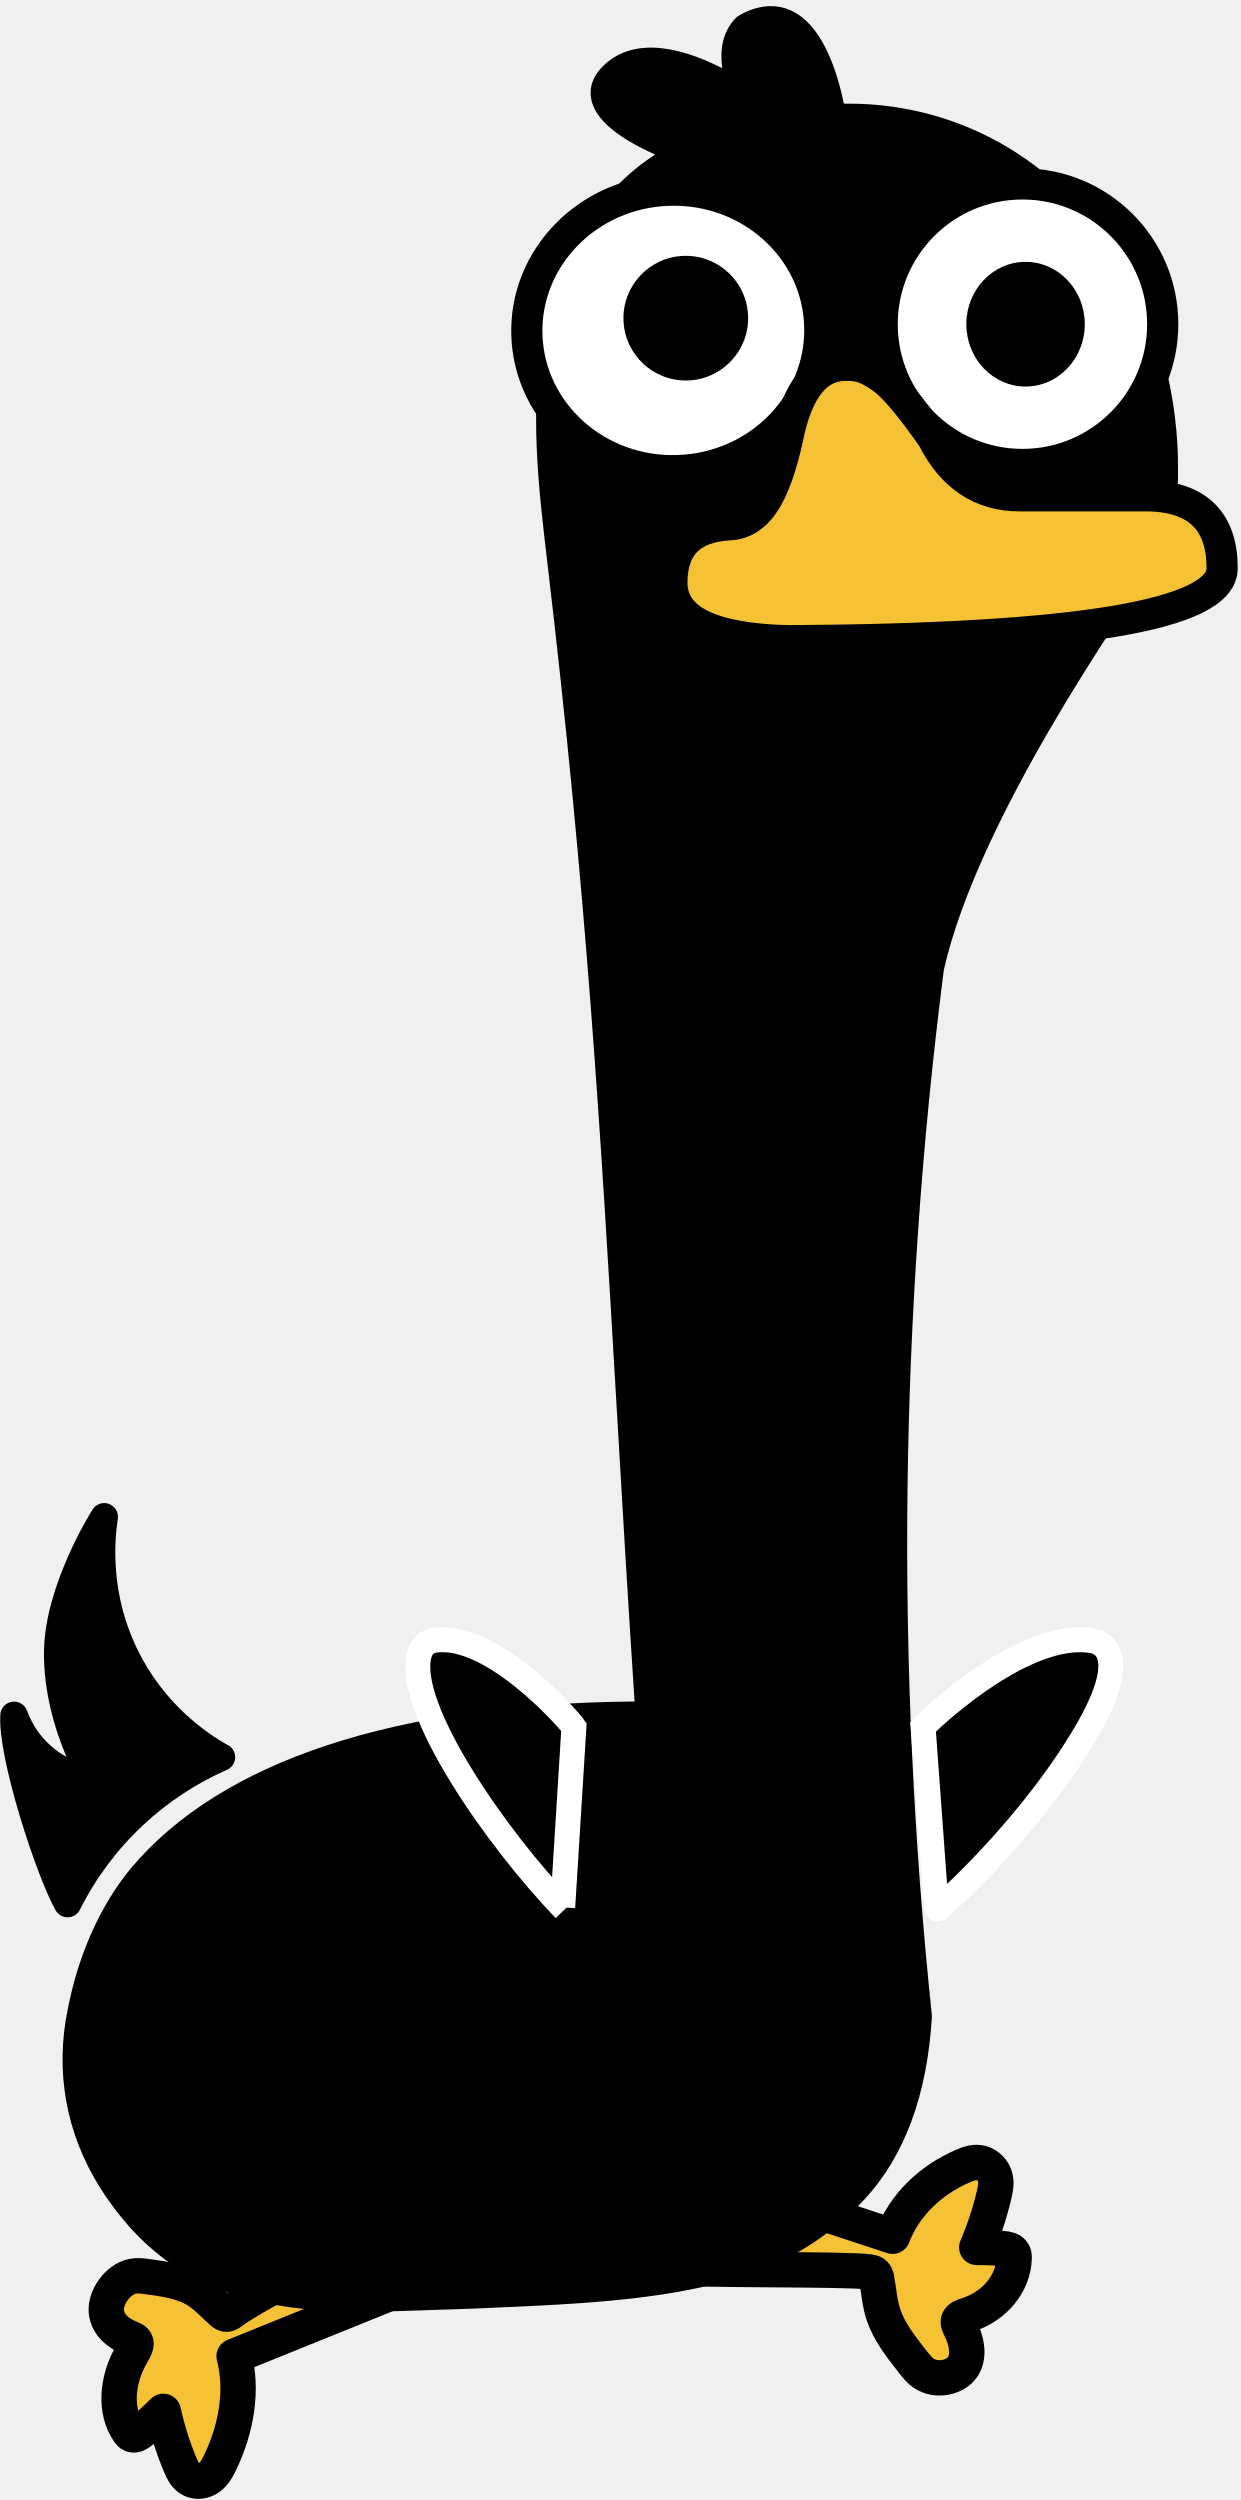
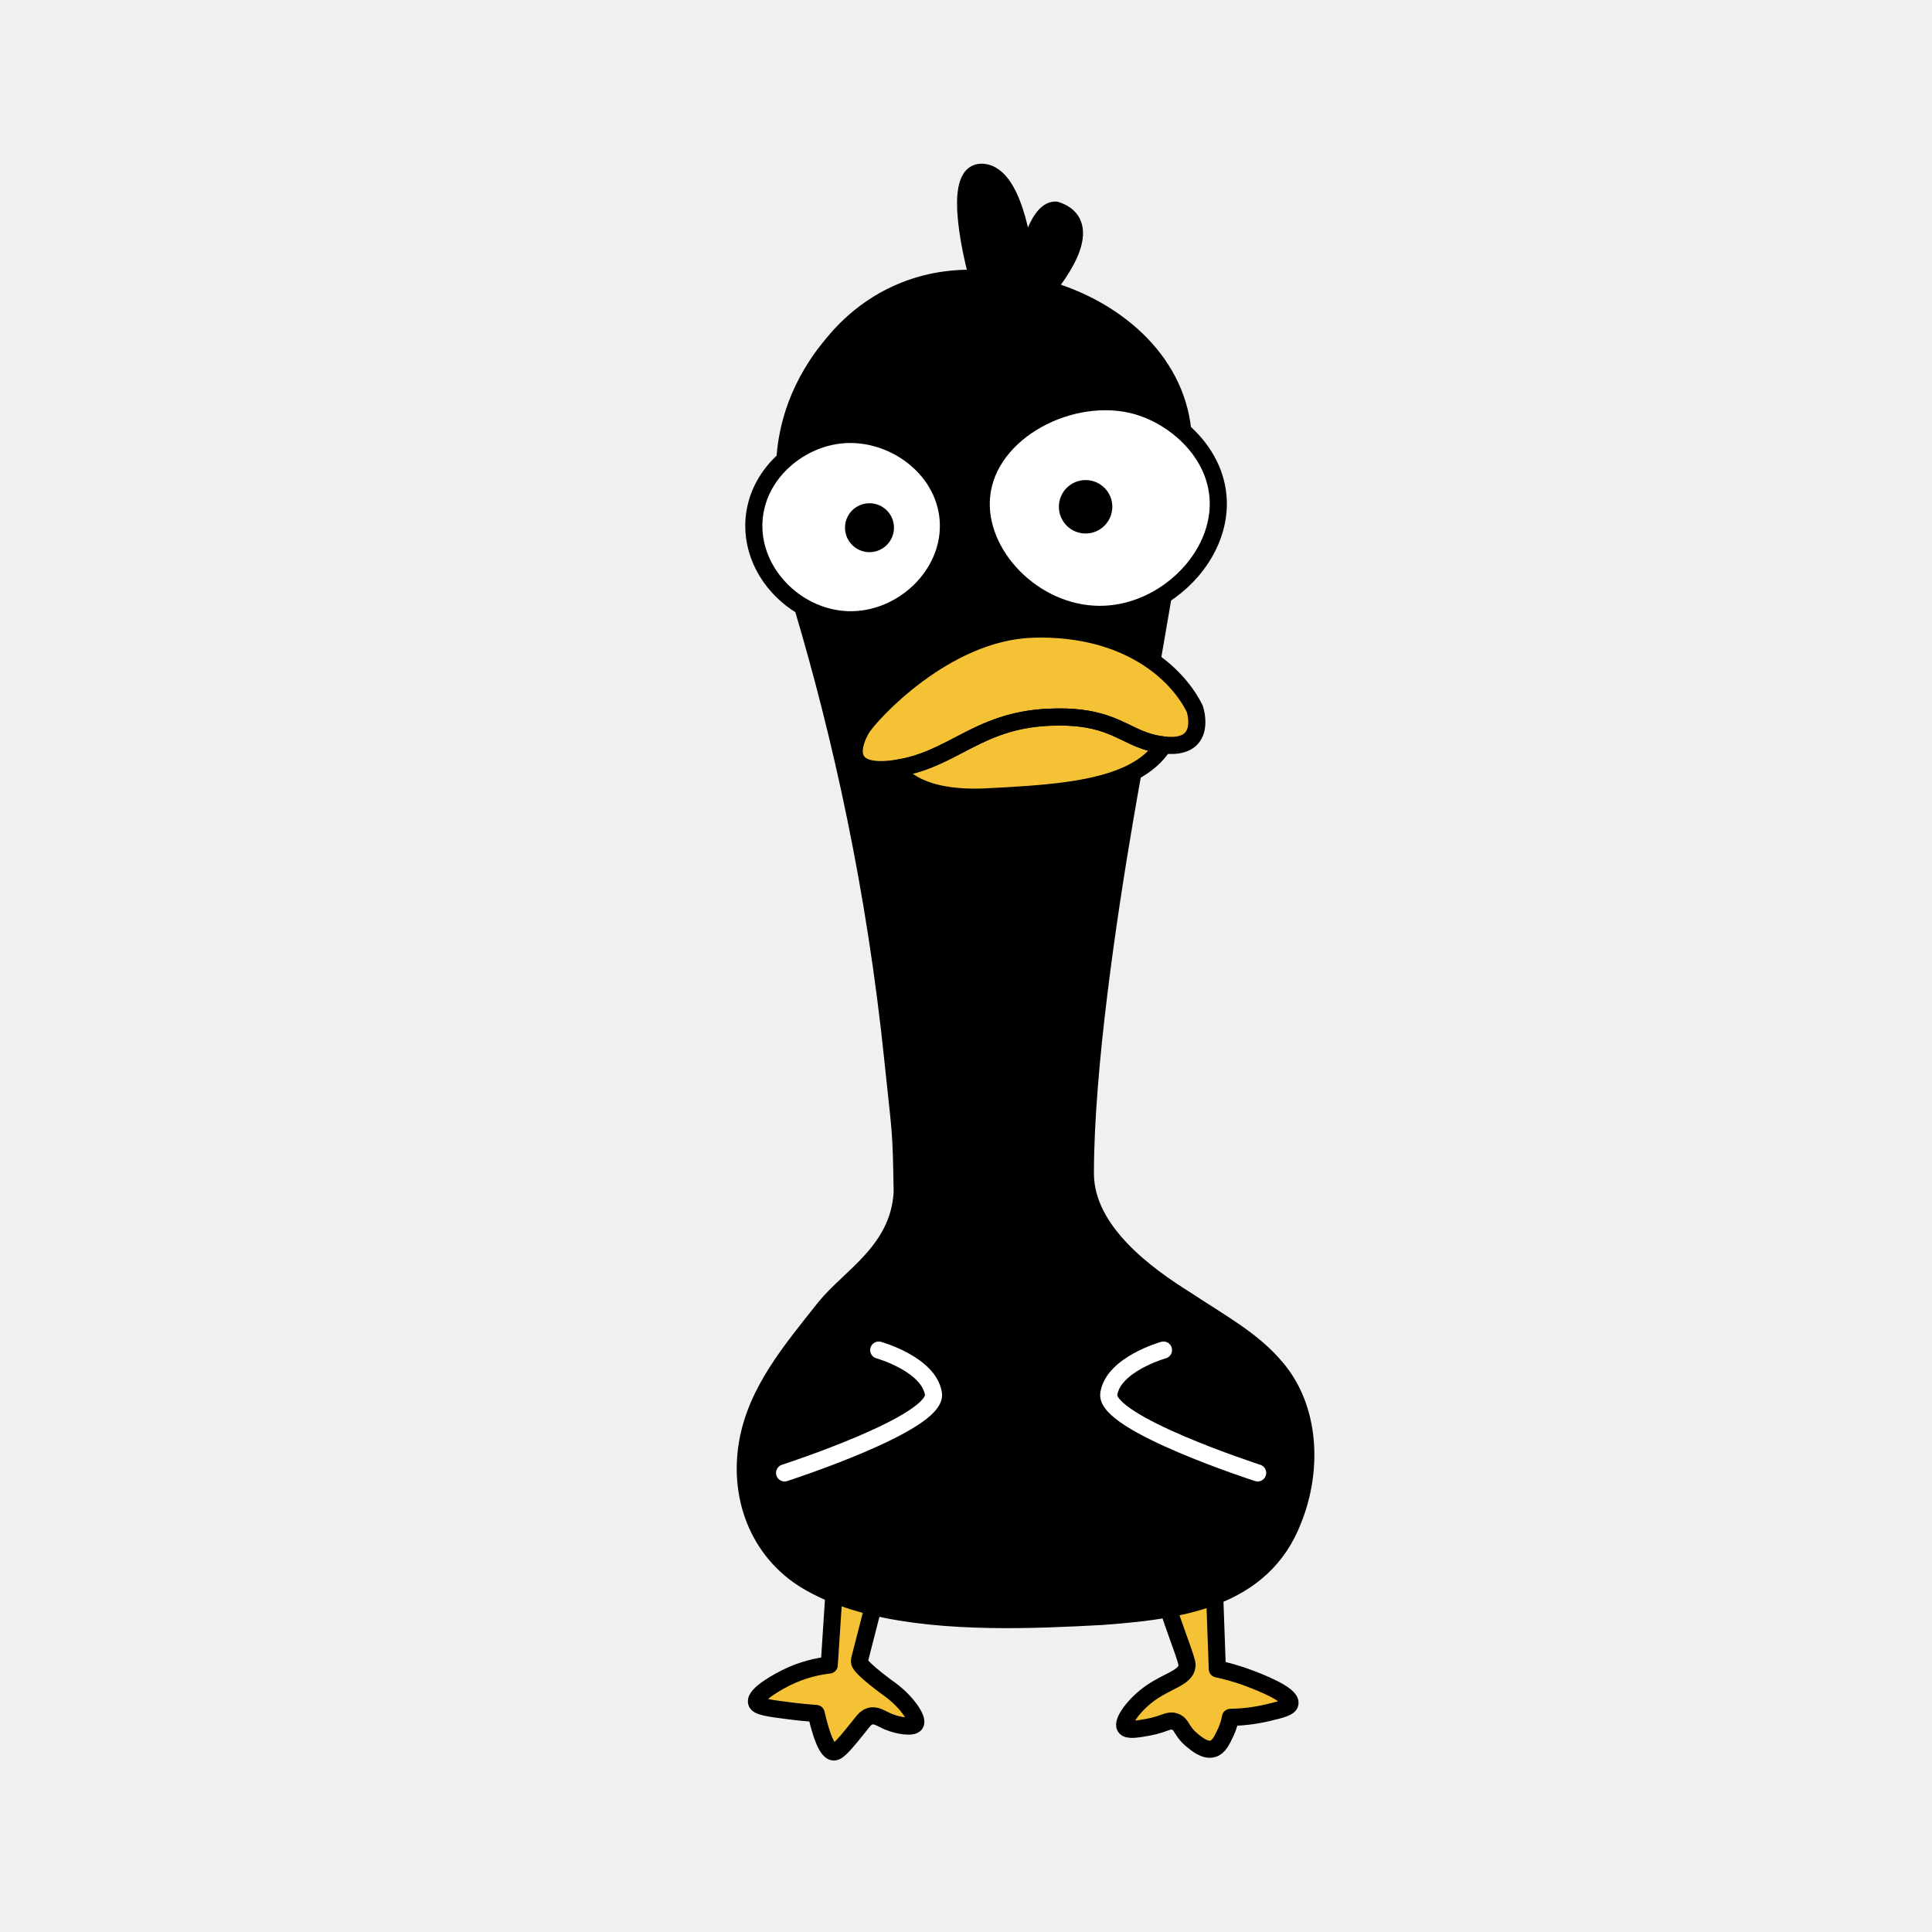
- <svg xmlns="http://www.w3.org/2000/svg" width="199px" height="401px" viewBox="0 0 199 401" version="1.1">
-   <g id="Page-2" stroke="none" stroke-width="1" fill="none" fill-rule="evenodd">
-     <path d="M44.534,360.508 C44.534,360.508 44.551,360.524 44.563,360.531 C47.72,362.924 58.788,368.406 61.896,370.783 C62.122,370.963 62.378,371.151 62.633,371.19 C62.96,371.245 63.198,371.073 63.4,370.892 C64.791,369.692 65.986,368.273 67.591,367.308 C69.85,365.935 72.78,365.528 75.651,365.143 C76.323,365.049 77.018,364.963 77.755,365.104 C80.204,365.567 82.207,368.547 82.023,370.72 C81.845,372.892 80.097,374.281 78.13,375.065 C77.803,375.198 77.446,375.332 77.315,375.645 C77.107,376.14 77.506,376.814 77.85,377.395 C80.454,381.795 80.686,386.814 78.439,390.03 C78.266,390.281 78.052,390.532 77.714,390.563 C77.232,390.611 76.697,390.226 76.251,389.858 C75.074,388.893 73.951,387.865 72.881,386.783 C72.221,389.763 71.318,392.626 70.176,395.348 C69.832,396.187 69.439,397.034 68.696,397.552 C67.959,398.07 66.782,398.187 65.76,397.56 C64.827,396.995 64.256,395.999 63.81,395.073 C60.993,389.246 60.167,383.081 61.528,377.944 L21.94,361.943 L17.042,359.433" id="leg" stroke="#000000" stroke-width="5.67" fill="#F5C236" stroke-linecap="round" stroke-linejoin="round" transform="translate(49.5385, 378.7099) scale(-1, 1) translate(-49.5385, -378.7099)" />
-     <path d="M107.958,363.691 C111.639,364.213 135.736,363.893 139.417,364.415 C139.689,364.454 139.985,364.501 140.203,364.665 C140.475,364.867 140.553,365.179 140.608,365.467 C140.974,367.423 141.075,369.394 141.729,371.334 C142.647,374.068 144.616,376.569 146.546,379.015 C147.006,379.592 147.472,380.176 148.103,380.628 C150.204,382.108 153.38,381.345 154.469,379.553 C155.559,377.769 155.038,375.4 154.002,373.328 C153.831,372.985 153.644,372.619 153.722,372.276 C153.839,371.754 154.524,371.536 155.108,371.349 C159.536,369.955 162.541,366.316 162.673,362.187 C162.681,361.868 162.665,361.517 162.424,361.236 C162.089,360.839 161.474,360.738 160.929,360.676 C159.505,360.535 158.081,360.473 156.672,360.489 C157.855,357.731 158.797,354.879 159.474,351.95 C159.684,351.054 159.871,350.119 159.606,349.168 C159.342,348.226 158.524,347.252 157.404,346.956 C156.392,346.691 155.403,347.026 154.547,347.392 C149.146,349.706 145.052,353.781 143.176,358.697 L124.24,352.464 L124.115,352.425" id="leg" stroke="#000000" stroke-width="5.67" fill="#F5C236" stroke-linecap="round" stroke-linejoin="round" />
-     <path d="M188.948,76.29 C188.948,81.777 187.888,86.776 185.491,90.278 C179.896,98.45 156.779,131.607 151.387,155.597 C147.861,183.13 145.9,211.154 145.565,238.898 C145.223,266.945 146.538,295.312 149.465,323.211 C149.465,323.274 149.457,323.328 149.465,323.391 C149.465,323.453 149.472,323.508 149.472,323.57 C149.465,323.601 149.465,323.624 149.465,323.656 C148.71,336.043 145.083,345.836 138.685,352.755 C137.712,353.807 136.654,354.819 135.533,355.754 C131.665,359.362 127.057,362.143 121.446,364.262 C109.179,368.874 93.901,369.529 77.728,370.222 L75.782,370.308 C73.727,370.362 71.735,370.44 69.75,370.51 C65.921,370.643 62.193,370.783 58.55,370.783 C54.908,370.783 51.569,370.658 48.176,370.284 C33.52,368.679 23.635,362.735 16.125,351.025 C10.575,342.229 8.77,332.233 10.902,322.105 C12.63,313.34 16.133,305.565 21.02,299.644 C35.481,282.449 63.384,273.233 101.785,272.921 C100.704,256.412 99.809,241.165 98.952,226.417 C96.353,181.884 94.104,143.42 87.799,90.278 L87.784,90.145 C86.375,78.209 84.912,65.869 87.145,53.8 C89.48,41.109 96.112,30.505 105.101,24.795 C98.968,22.06 95.528,19.123 94.858,16.038 C94.563,14.674 94.656,12.61 96.781,10.545 C102.112,5.364 110.401,8.145 115.849,10.942 C115.476,8.239 115.772,5.146 118.075,2.84 C118.216,2.699 118.371,2.575 118.542,2.481 C122.317,0.331 125.236,0.892 127.018,1.749 C131.922,4.094 134.272,11.355 135.354,16.63 C141.907,16.536 148.266,17.681 154.259,20.019 C166.868,24.927 173.732,33.583 176.324,36.839 C187.096,50.38 188.831,66.102 188.948,73.94 L188.948,76.29 Z" id="body" fill="#000000" fill-rule="nonzero" />
-     <g id="eye" transform="translate(139, 27)">
-       <circle id="Oval" stroke="#000000" stroke-width="5" fill="#FFFFFF" cx="25" cy="25" r="22.5" />
-       <ellipse id="Oval-2" fill="#000000" cx="25.5" cy="25" rx="9.5" ry="10" />
+ <svg xmlns="http://www.w3.org/2000/svg" id="Layer_1" data-name="Layer 1" viewBox="0 0 640 640">
+   <defs>
+     <style>
+       .cls-1, .cls-2 {
+         fill: #f5c236;
+       }
+ 
+       .cls-3 {
+         fill: #fff;
+       }
+ 
+       .cls-3, .cls-4, .cls-5, .cls-2 {
+         stroke: #000;
+       }
+ 
+       .cls-3, .cls-4, .cls-5, .cls-2, .cls-6 {
+         stroke-linecap: round;
+         stroke-linejoin: round;
+       }
+ 
+       .cls-3, .cls-4, .cls-2, .cls-6 {
+         stroke-width: 5.67px;
+       }
+ 
+       .cls-4, .cls-6 {
+         fill: none;
+       }
+ 
+       .cls-5 {
+         stroke-width: 5.67px;
+       }
+ 
+       .cls-6 {
+         stroke: #fff;
+       }
+     </style>
+   </defs>
+   <path class="cls-5" d="M422.71,453.08c-7.73-9.27-18.61-15.04-29.81-22.49-13.12-8.19-33.14-22.64-33.36-41.59,0-.32,0-.64,0-.96.13-34.73,7.56-84.5,13.01-116.44l.84-4.87c.16-.9.31-1.79.46-2.66.53-3.01,1.03-5.79,1.49-8.32-.02.01-.05.02-.07.03l10.09-58.57s9.3-35.6,6.46-54.4c-2.42-24.2-23.2-40.82-45.17-47.01,0,0,18.66-21.28,3.08-26.2-6.57-.26-10.01,18.27-10.01,18.27,0,0-2.7-30.18-14.28-30.8-11.01-.59-2.45,31.67-1.58,34.87.05.17.08.25.08.25h-1.66c-5.04-.09-13.17.37-22.26,3.91-14.24,5.54-22.15,15.23-25.49,19.44-11.68,14.66-14.03,28.75-14.52,36.73,0,0-1.95,25.63,5.86,48.64,12.81,42.96,24.09,93.51,29.95,150.62,2.53,24.57,2.7,21.53,3.05,43.46-1.14,19.3-17.2,27.8-25.6,38.15-11.01,13.96-22.77,27.59-25.69,45.08-3.14,18.7,4.4,37.21,21.33,46.41,2.39,1.33,4.91,2.52,7.56,3.58,4.01,1.62,8.3,2.94,12.79,4.01,23.97,5.76,53.43,4.46,75.75,3.24,7.32-.54,14.85-1.21,22.1-2.55,5.3-.98,10.46-2.3,15.28-4.18,11.44-4.47,20.98-12.05,26.06-25.46,6.44-16.09,5.9-36.56-5.74-50.2Z" />
+   <path class="cls-2" d="M413.82,555.95c3.04,1.15,13.99,5.31,13.5,8.31-.22,1.36-2.72,1.98-7.11,3.04-5.15,1.24-9.56,1.55-12.61,1.6-.22,1.26-.66,3.05-1.6,5.05-1.23,2.58-2.23,4.75-4.18,5.35-2.63.8-5.54-1.67-7.12-3-3.56-3.02-3.07-5.11-5.47-5.97-2.26-.81-3.35.81-8.9,1.83-3.33.61-6.8,1.25-7.6-.04-1.12-1.82,3.11-7.6,8.39-11.31,5.73-4.04,11.75-5.1,12.08-8.91.04-.38.04-.68-.04-1-1.14-4.39-4.91-13.59-6.05-17.98,5.3-.98,10.46-2.3,15.28-4.18l.86,24.12c2.53.52,6.24,1.45,10.57,3.09Z" />
+   <path class="cls-2" d="M295.03,559.83c5.17,3.78,9.26,9.6,8.18,11.25-.88,1.35-5.69.61-9-.78-2.36-1-4.02-2.37-6.03-1.76-1.17.35-1.88,1.19-2.25,1.66-5.43,6.78-8.14,10.17-9.68,10.17s-3.54-2.61-5.89-12.76c-1.92-.14-4.89-.38-8.49-.83-7.24-.92-10.86-1.41-11.25-2.84-.78-2.81,8.57-7.57,9.68-8.12,5.59-2.81,10.79-3.84,14.4-4.26l1.48-22.62.29-.72c4.01,1.62,8.3,2.94,12.79,4.01-1.14,4.39-3.32,12.99-4.46,17.38-.14.53-.06.82-.05.99.12,1.99,10.28,9.23,10.28,9.23Z" />
+   <g>
+     <g>
+       <path class="cls-1" d="M380.84,218.35c4.41,2.95,8,6.35,10.79,9.91,1.68,2.13,3.05,4.31,4.14,6.5,0,0,3.64,10.65-5.72,12.03-1.05.15-2.26.19-3.65.08-.32-.02-.63-.05-.92-.08-3.17-.34-5.72-1.12-8.08-2.1-7.37-3.04-13-7.96-30.34-7.08-23.43,1.18-31.45,14.14-50.13,16.92-18.67,2.77-14.13-8.88-11.41-13.33,2.73-4.45,27.43-31.82,56.48-32.78,16.55-.54,29.51,3.68,38.84,9.93Z" />
+       <path class="cls-1" d="M377.4,244.69c-7.37-3.04-13-7.96-30.34-7.08-23.43,1.18-31.45,14.14-50.13,16.92,0,0,4.74,10.73,30.04,9.44,18.56-.95,36.55-2.03,48.37-8.21,4.28-2.24,7.75-5.15,10.14-8.97-3.17-.34-5.72-1.12-8.08-2.1Z" />
    </g>
-     <path d="M148.335,276.703 C150.53,274.533 164.338,261.855 174.711,263.1 C175.552,263.2 176.278,263.457 176.842,263.898 C177.359,264.301 177.724,264.855 177.934,265.526 C179.067,269.16 176.08,275.218 171.822,281.716 C166.181,290.325 157.811,299.728 150.525,306.157 L150.506,306.174 L150.471,306.196 C150.447,306.207 150.419,306.21 150.392,306.21 C150.365,306.21 150.339,306.203 150.312,306.193 C150.277,306.177 150.247,306.152 150.225,306.122 C150.202,306.09 150.187,306.053 150.185,306.015 L148.06,276.983 C148.088,276.952 148.138,276.9 148.21,276.827 Z" id="wing" stroke="#FFFFFF" stroke-width="4" fill="#000000" fill-rule="nonzero" />
-     <path d="M67.061,277.004 C67.659,276.104 80.087,261.787 89.365,263.094 C89.99,263.182 90.53,263.41 90.95,263.795 C91.394,264.202 91.695,264.768 91.875,265.444 C94.116,273.892 79.497,294.913 68.546,306.268 L68.862,305.938 Z" id="wing" stroke="#FFFFFF" stroke-width="4" fill="#000000" fill-rule="nonzero" transform="translate(79.5595, 284.616) scale(-1, 1) translate(-79.5595, -284.616)" />
-     <path d="M36.586,279.94 C32.92,277.899 26.141,273.146 21.931,264.35 C17.829,255.765 18.272,247.693 18.895,243.642 C19.059,242.606 18.467,241.601 17.494,241.234 C16.514,240.86 15.416,241.234 14.856,242.115 C14.544,242.606 7.221,254.261 7.057,264.802 C6.956,271.214 8.762,277.369 10.668,281.802 C10.217,281.56 9.781,281.288 9.361,280.992 C8.544,280.415 7.329,279.418 6.209,277.899 C5.423,276.839 4.792,275.655 4.333,274.393 C3.975,273.419 2.987,272.811 1.959,272.959 C0.932,273.099 0.138,273.941 0.06,274.977 C-0.454,281.794 5.89,301.077 8.925,306.421 C9.314,307.115 10.054,307.535 10.84,307.535 C10.863,307.535 10.879,307.535 10.902,307.535 C11.719,307.512 12.451,307.045 12.817,306.32 C15.377,301.194 18.81,296.613 23.012,292.694 C26.958,289.016 31.465,286.048 36.407,283.874 C37.17,283.539 37.684,282.791 37.722,281.958 C37.761,281.124 37.325,280.329 36.594,279.924 L36.586,279.94 Z" id="wing" fill="#000000" fill-rule="nonzero" />
-     <g id="eye" transform="translate(107.966, 53.053) rotate(-2) translate(-107.966, -53.053)translate(81.966, 28.053)">
-       <ellipse id="Oval" stroke="#000000" stroke-width="5" fill="#FFFFFF" cx="26.036" cy="24.948" rx="23.5" ry="22.5" />
-       <circle id="Oval-2" fill="#000000" cx="28.104" cy="23.054" r="10" />
+     <g>
+       <path class="cls-1" d="M380.84,218.35c4.41,2.95,8,6.35,10.79,9.91,1.68,2.13,3.05,4.31,4.14,6.5,0,0,3.64,10.65-5.72,12.03-1.05.15-2.26.19-3.65.08-.32-.02-.63-.05-.92-.08-3.17-.34-5.72-1.12-8.08-2.1-7.37-3.04-13-7.96-30.34-7.08-23.43,1.18-31.45,14.14-50.13,16.92-18.67,2.77-14.13-8.88-11.41-13.33,2.73-4.45,27.43-31.82,56.48-32.78,16.55-.54,29.51,3.68,38.84,9.93Z" />
+       <path class="cls-1" d="M377.4,244.69c-7.37-3.04-13-7.96-30.34-7.08-23.43,1.18-31.45,14.14-50.13,16.92,0,0,4.74,10.73,30.04,9.44,18.56-.95,36.55-2.03,48.37-8.21,4.28-2.24,7.75-5.15,10.14-8.97-3.17-.34-5.72-1.12-8.08-2.1Z" />
    </g>
-     <path d="M126.352,70.224 C127.908,62.473 131.004,58.598 135.643,58.598 C137.593,58.598 138.804,58.764 141.496,60.653 C143.291,61.912 145.985,65.102 149.579,70.224 C152.714,76.424 157.359,79.524 163.515,79.524 C169.671,79.524 176.639,79.524 184.419,79.524 C192.161,79.776 196.032,83.651 196.032,91.149 C196.032,98.646 172.806,102.521 126.352,102.774 C113.964,102.464 107.771,99.364 107.771,93.474 C107.771,87.584 110.867,84.484 117.061,84.174 C119.267,84.059 121.105,82.897 122.578,80.686 C124.05,78.475 125.308,74.988 126.352,70.224 Z" id="mouth" stroke="#000000" stroke-width="5" fill="#F5C236" />
+     <g>
+       <path class="cls-4" d="M380.84,218.35c4.41,2.95,8,6.35,10.79,9.91,1.68,2.13,3.05,4.31,4.14,6.5,0,0,3.64,10.65-5.72,12.03-1.05.15-2.26.19-3.65.08-.32-.02-.63-.05-.92-.08-3.17-.34-5.72-1.12-8.08-2.1-7.37-3.04-13-7.96-30.34-7.08-23.43,1.18-31.45,14.14-50.13,16.92-18.67,2.77-14.13-8.88-11.41-13.33,2.73-4.45,27.43-31.82,56.48-32.78,16.55-.54,29.51,3.68,38.84,9.93Z" />
+       <path class="cls-4" d="M377.4,244.69c-7.37-3.04-13-7.96-30.34-7.08-23.43,1.18-31.45,14.14-50.13,16.92,0,0,4.74,10.73,30.04,9.44,18.56-.95,36.55-2.03,48.37-8.21,4.28-2.24,7.75-5.15,10.14-8.97-3.17-.34-5.72-1.12-8.08-2.1Z" />
+     </g>
  </g>
+   <path class="cls-6" d="M291.09,447.23s16.55,4.63,18.12,14.44c1.56,9.81-49.31,26.25-49.31,26.25" />
+   <path class="cls-6" d="M385.42,447.23s-16.55,4.63-18.11,14.44c-1.57,9.81,49.3,26.25,49.3,26.25" />
+   <path class="cls-3" d="M385.36,197.22c11.49-7.29,19.25-19.96,18.11-32.85-.76-8.67-5.43-16.12-11.65-21.55-4.48-3.91-9.77-6.77-15-8.3-21.45-6.2-49.58,8.05-51.66,29.85-1.83,19.29,17.26,39.15,39.16,39.15,7.56,0,14.85-2.36,21.04-6.3Z" />
+   <path class="cls-3" d="M260.01,152.28c5.29-4.67,12.08-7.66,19.05-8.26,16.57-1.4,33.64,10.8,35.03,27.97,1.47,18.1-15.14,33.92-33.3,33.3-5.32-.18-10.43-1.76-14.92-4.37-.75-.44-1.48-.9-2.19-1.39-8.89-6.13-14.78-16.44-13.88-27.54.53-6.63,3.39-12.52,7.64-17.19.81-.89,1.67-1.73,2.57-2.52Z" />
+   <path d="M359.61,159.03c4.89,0,8.86,3.95,8.86,8.84s-3.97,8.86-8.86,8.86-8.84-3.96-8.84-8.86,3.96-8.84,8.84-8.84Z" />
+   <path d="M288.03,166.71c4.47,0,8.11,3.61,8.11,8.09s-3.64,8.11-8.11,8.11-8.11-3.62-8.11-8.11,3.63-8.09,8.11-8.09Z" />
</svg>
